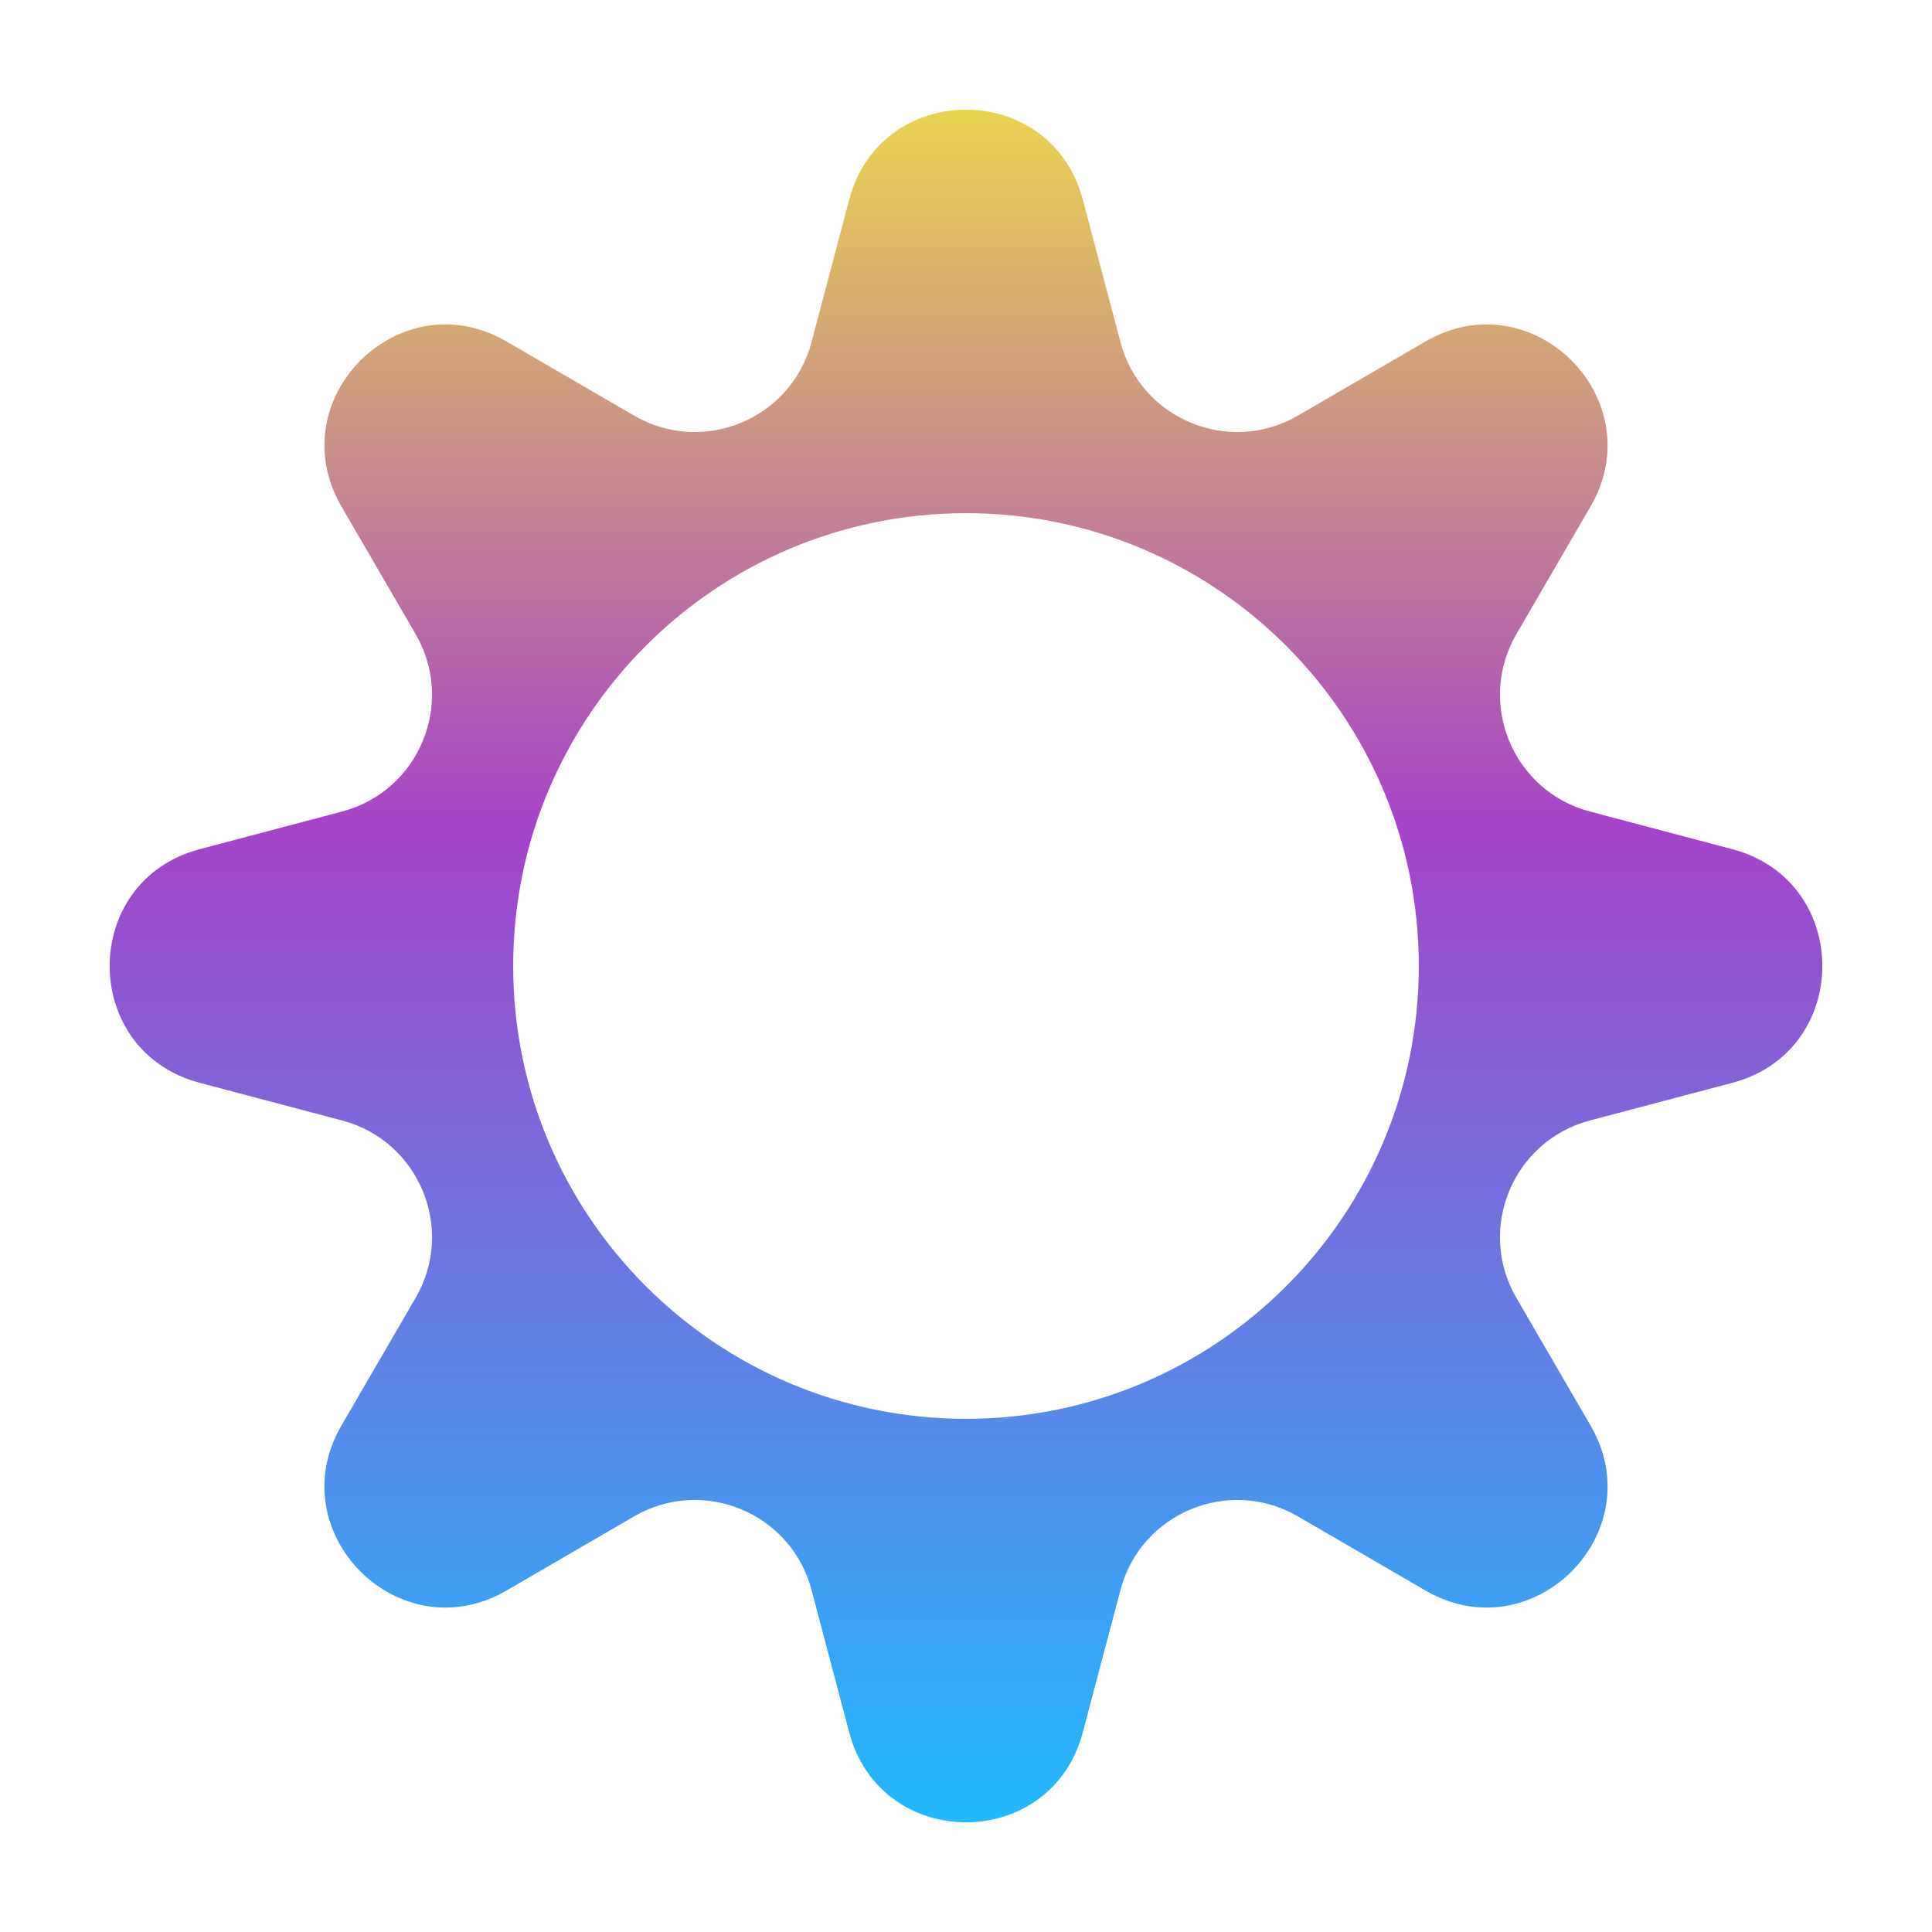
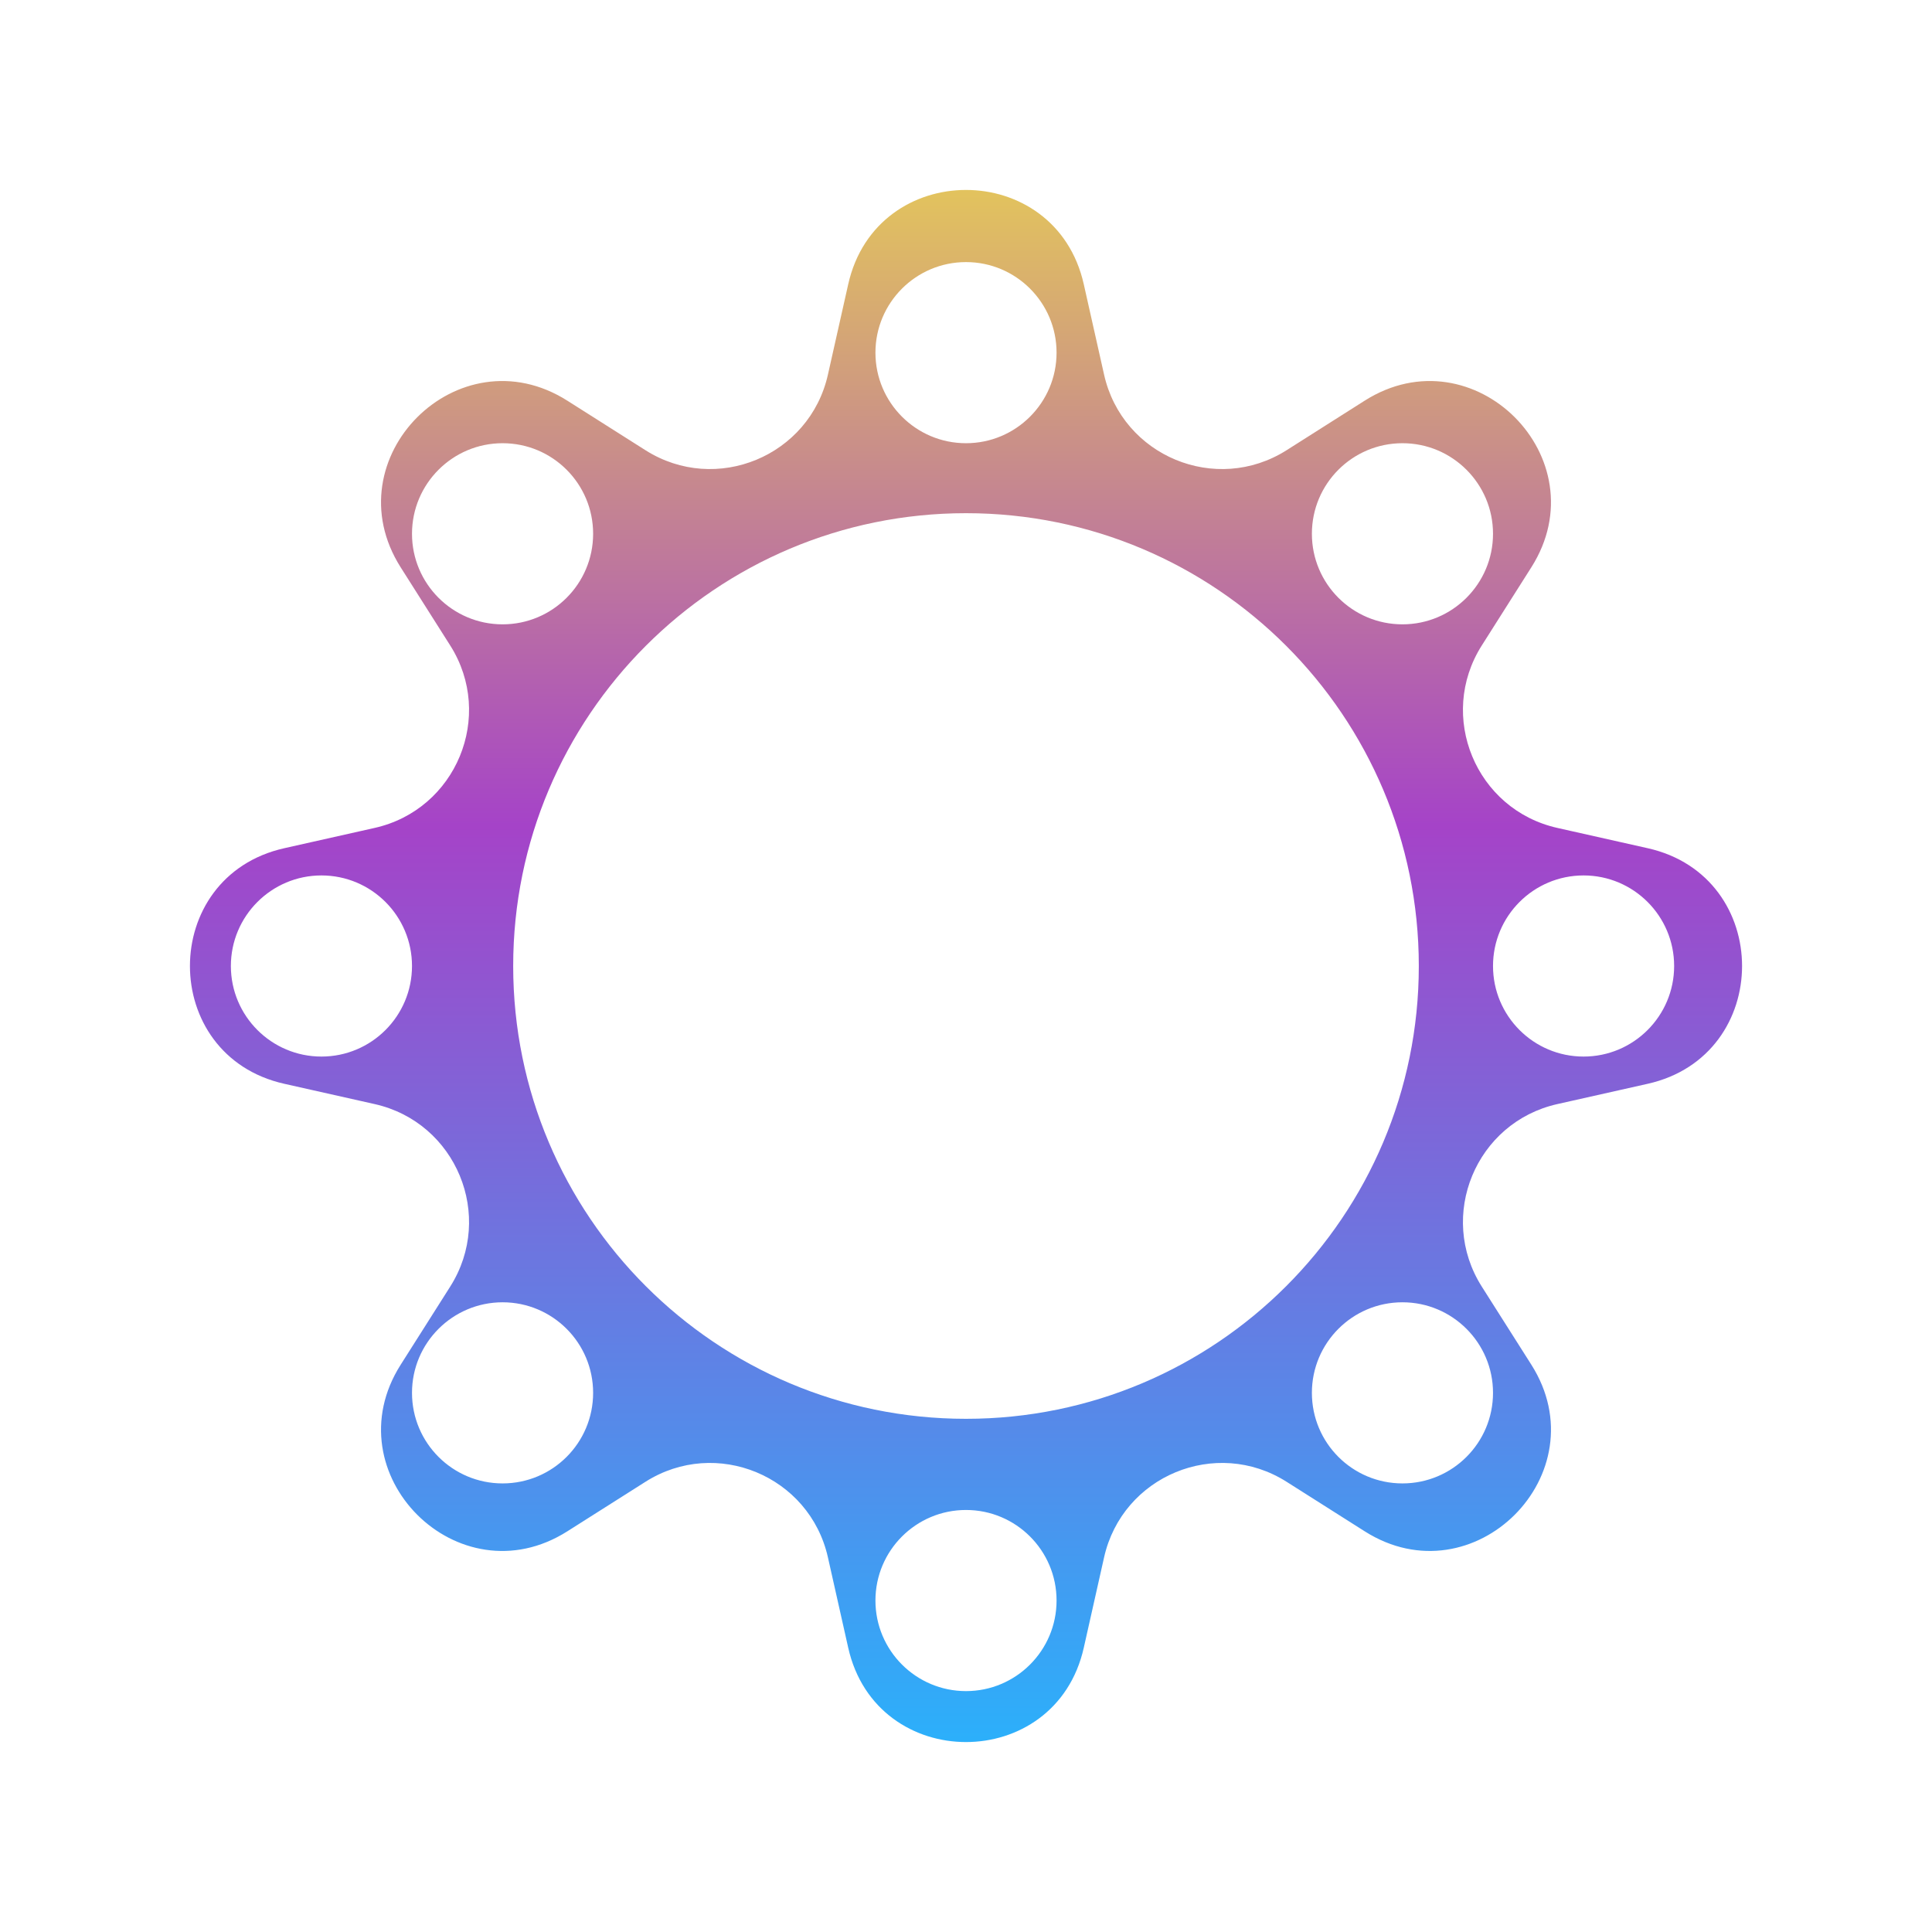
<svg xmlns="http://www.w3.org/2000/svg" width="32" height="32" viewBox="0 0 32 32" fill="none">
-   <path d="M14.066 3.305C14.592 1.32 17.408 1.32 17.934 3.305L18.559 5.667C18.896 6.943 20.356 7.547 21.497 6.884L23.61 5.656C25.385 4.625 27.375 6.615 26.344 8.39L25.116 10.503C24.453 11.644 25.057 13.104 26.333 13.441L28.695 14.066C30.68 14.592 30.68 17.408 28.695 17.934L26.333 18.559C25.057 18.896 24.453 20.356 25.116 21.497L26.344 23.61C27.375 25.385 25.385 27.375 23.61 26.344L21.497 25.116C20.356 24.453 18.896 25.057 18.559 26.333L17.934 28.695C17.408 30.68 14.592 30.68 14.066 28.695L13.441 26.333C13.104 25.057 11.644 24.453 10.503 25.116L8.39 26.344C6.615 27.375 4.625 25.385 5.656 23.61L6.884 21.497C7.547 20.356 6.943 18.896 5.667 18.559L3.305 17.934C1.32 17.408 1.32 14.592 3.305 14.066L5.667 13.441C6.943 13.104 7.547 11.644 6.884 10.503L5.656 8.39C4.625 6.615 6.615 4.625 8.39 5.656L10.503 6.884C11.644 7.547 13.104 6.943 13.441 5.667L14.066 3.305ZM16 8.5C11.858 8.5 8.5 11.858 8.5 16C8.5 20.142 11.858 23.5 16 23.5C20.142 23.5 23.5 20.142 23.5 16C23.5 11.858 20.142 8.5 16 8.5Z" fill="url(#paint0_linear_14_123)" />
+   <path d="M14.049 4.709C14.516 2.625 17.484 2.625 17.951 4.709L18.287 6.205C18.59 7.556 20.14 8.198 21.31 7.457L22.604 6.636C24.407 5.493 26.507 7.592 25.364 9.396L24.543 10.691C23.802 11.86 24.444 13.41 25.795 13.713L27.291 14.049C29.375 14.516 29.375 17.484 27.291 17.951L25.795 18.287C24.444 18.59 23.802 20.14 24.543 21.31L25.364 22.604C26.507 24.407 24.408 26.507 22.605 25.364L21.31 24.543C20.14 23.802 18.59 24.444 18.287 25.795L17.951 27.291C17.484 29.375 14.516 29.375 14.049 27.291L13.713 25.795C13.41 24.444 11.86 23.802 10.691 24.543L9.396 25.364C7.592 26.507 5.493 24.408 6.636 22.605L7.457 21.31C8.198 20.14 7.556 18.59 6.205 18.287L4.709 17.951C2.625 17.484 2.625 14.516 4.709 14.049L6.205 13.713C7.556 13.41 8.198 11.86 7.457 10.691L6.636 9.396C5.493 7.592 7.592 5.493 9.396 6.636L10.691 7.457C11.86 8.198 13.41 7.556 13.713 6.205L14.049 4.709ZM16 25.01C15.172 25.01 14.5 25.681 14.5 26.51C14.5 27.338 15.172 28.01 16 28.01C16.828 28.01 17.5 27.338 17.5 26.51C17.5 25.681 16.828 25.01 16 25.01ZM8.324 21.57C7.496 21.571 6.824 22.242 6.824 23.07C6.824 23.899 7.496 24.57 8.324 24.57C9.153 24.57 9.824 23.899 9.824 23.07C9.824 22.242 9.153 21.57 8.324 21.57ZM23.229 21.57C22.4 21.57 21.729 22.242 21.729 23.07C21.729 23.899 22.4 24.57 23.229 24.57C24.057 24.57 24.729 23.899 24.729 23.07C24.729 22.242 24.057 21.57 23.229 21.57ZM16 8.5C11.858 8.5 8.5 11.858 8.5 16C8.5 20.142 11.858 23.5 16 23.5C20.142 23.5 23.5 20.142 23.5 16C23.5 11.858 20.142 8.5 16 8.5ZM5.324 14.5C4.496 14.5 3.824 15.172 3.824 16C3.824 16.828 4.496 17.5 5.324 17.5C6.153 17.5 6.824 16.828 6.824 16C6.824 15.172 6.153 14.5 5.324 14.5ZM26.229 14.5C25.4 14.5 24.729 15.172 24.729 16C24.729 16.828 25.4 17.5 26.229 17.5C27.057 17.5 27.729 16.828 27.729 16C27.729 15.172 27.057 14.5 26.229 14.5ZM8.324 7.341C7.496 7.341 6.824 8.013 6.824 8.841C6.824 9.669 7.496 10.341 8.324 10.341C9.153 10.341 9.824 9.669 9.824 8.841C9.824 8.012 9.153 7.341 8.324 7.341ZM23.229 7.341C22.4 7.341 21.729 8.012 21.729 8.841C21.729 9.669 22.4 10.341 23.229 10.341C24.057 10.341 24.729 9.669 24.729 8.841C24.729 8.013 24.057 7.341 23.229 7.341ZM16 4.341C15.172 4.341 14.5 5.013 14.5 5.841C14.5 6.669 15.172 7.341 16 7.341C16.828 7.341 17.5 6.669 17.5 5.841C17.5 5.013 16.828 4.341 16 4.341Z" fill="url(#paint0_linear_14_123)" />
  <defs>
    <linearGradient id="paint0_linear_14_123" x1="16" y1="1.816" x2="16" y2="30.184" gradientUnits="userSpaceOnUse">
      <stop stop-color="#EAD350" />
      <stop offset="0.418" stop-color="#A543C8" />
      <stop offset="1" stop-color="#21B9FF" />
    </linearGradient>
  </defs>
</svg>
